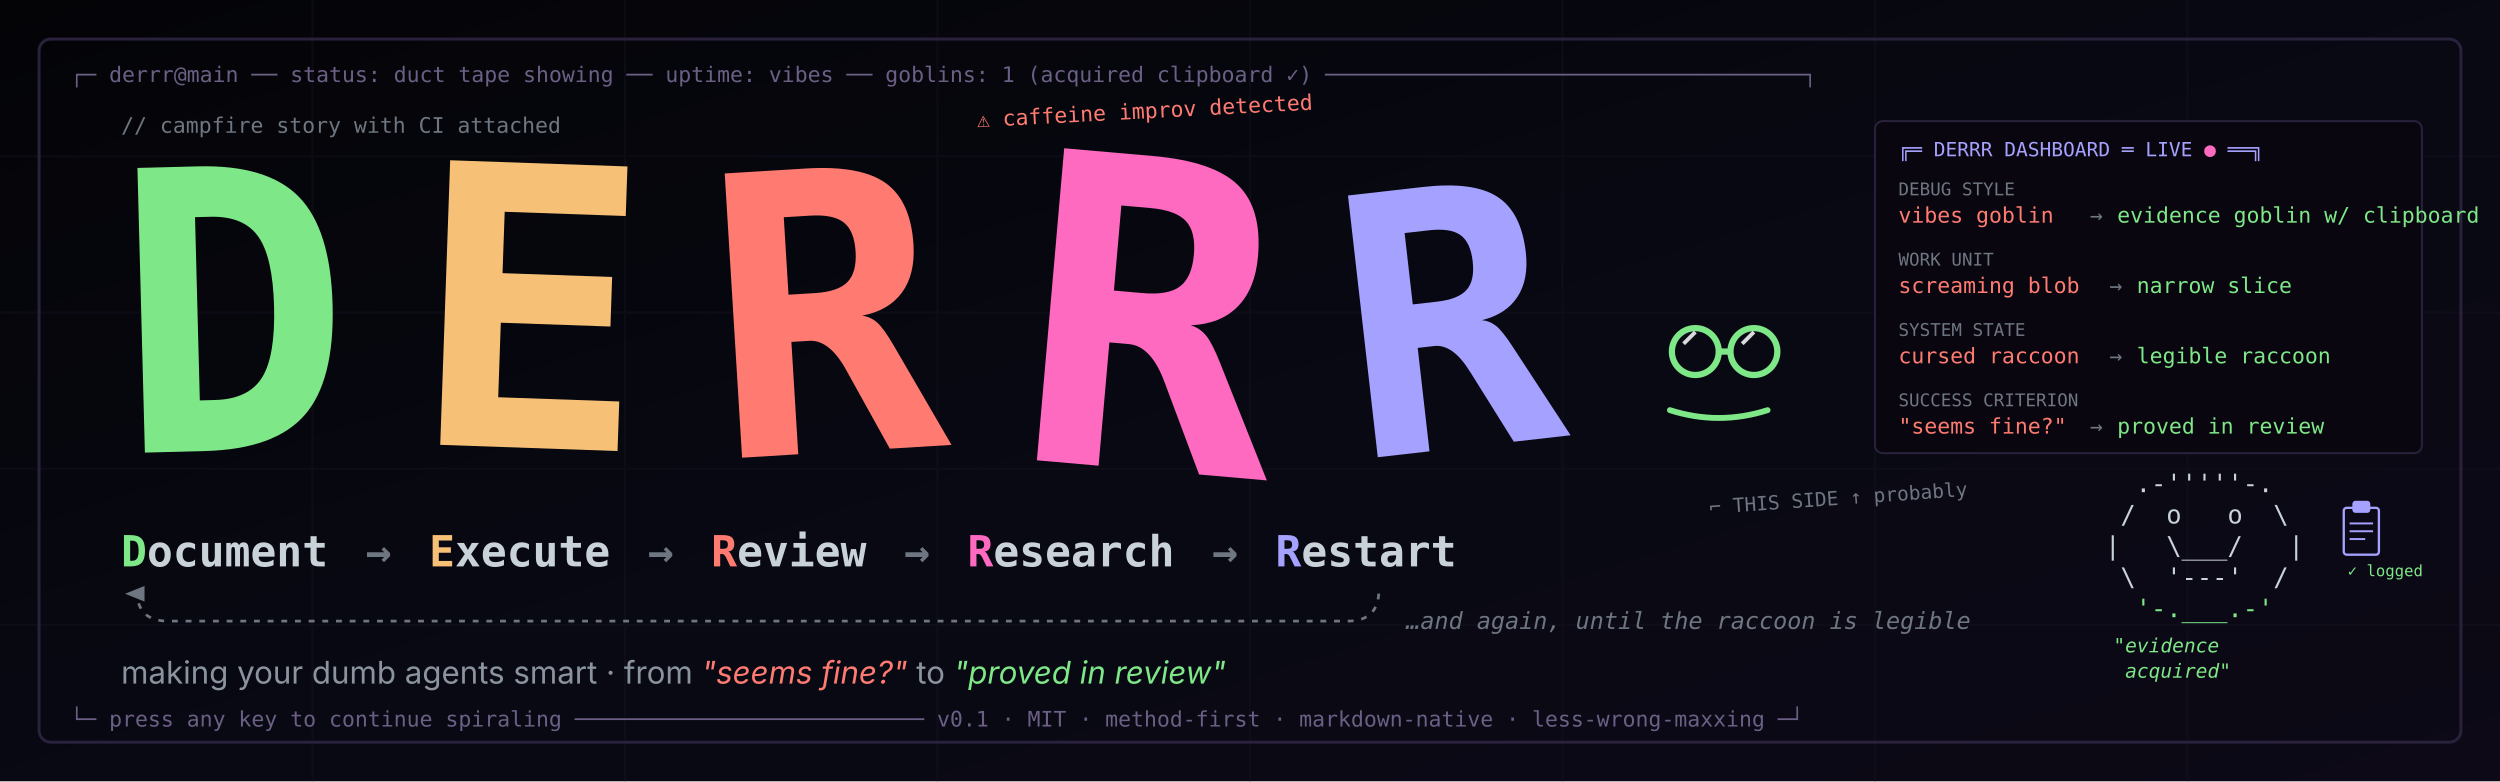
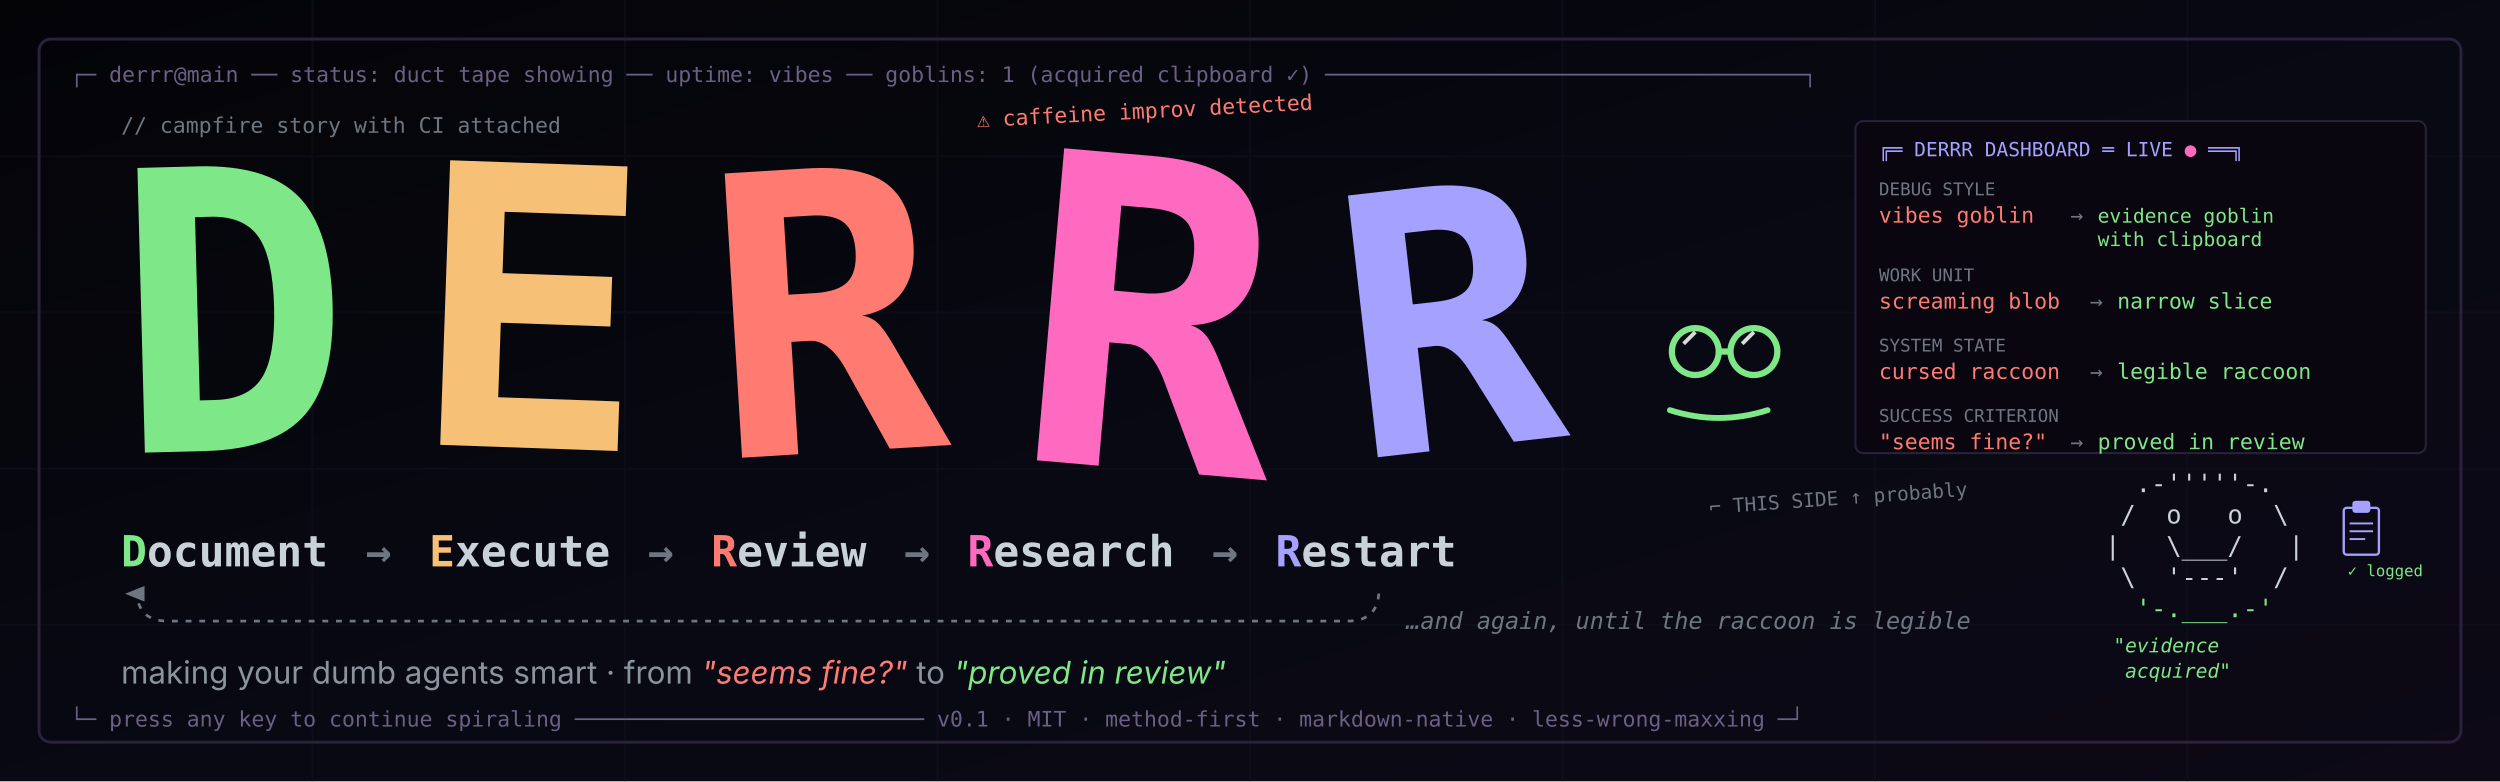
<svg xmlns="http://www.w3.org/2000/svg" viewBox="0 0 1280 400" role="img" aria-label="DERRR — Document · Execute · Review · Research · Restart. Making your dumb agents smart.">
  <defs>
    <linearGradient id="bg" x1="0" y1="0" x2="1" y2="1">
      <stop offset="0%" stop-color="#040407" />
      <stop offset="55%" stop-color="#080913" />
      <stop offset="100%" stop-color="#0d0916" />
    </linearGradient>
    <style>
      .mono { font-family: ui-monospace,"JetBrains Mono","Fira Code","SF Mono",Menlo,Consolas,monospace; }
      .sans { font-family: ui-sans-serif,system-ui,-apple-system,"Segoe UI",Inter,sans-serif; }
      @keyframes fl1 { 0%,96%{opacity:1} 97%{opacity:.2} 98%{opacity:.9} 100%{opacity:1} }
      @keyframes fl2 { 0%,90%{opacity:1} 91%{opacity:.15} 92%{opacity:1} 96%{opacity:.5} 100%{opacity:1} }
      @keyframes wob { 0%,100%{transform:translateY(0) rotate(0)} 50%{transform:translateY(-2px) rotate(1deg)} }
      .flicker1 { animation: fl1 2.4s steps(1) infinite; }
      .flicker2 { animation: fl2 3.3s steps(1) infinite; }
      .wobble   { animation: wob 4.2s ease-in-out infinite; transform-origin:center; transform-box:fill-box; }
    </style>
  </defs>
  <rect width="1280" height="400" fill="url(#bg)" />
  <g stroke="#161222" stroke-width="1" opacity="0.42">
    <path d="M0 80H1280M0 160H1280M0 240H1280M0 320H1280" />
    <path d="M160 0V400M320 0V400M480 0V400M640 0V400M800 0V400M960 0V400M1120 0V400" />
  </g>
  <rect x="20" y="20" width="1240" height="360" rx="6" fill="none" stroke="#2a223d" stroke-width="1.5" />
  <g class="mono" font-size="11" fill="#6b5f85">
    <text x="36" y="42">┌─ derrr@main ── status: duct tape showing ── uptime: vibes ── goblins: 1 (acquired clipboard ✓) ─────────────────────────────────────┐</text>
    <text x="36" y="372">└─ press any key to continue spiraling ─────────────────────────── v0.1 · MIT · method-first · markdown-native · less-wrong-maxxing ─┘</text>
  </g>
  <g class="mono" font-weight="900" font-size="200" letter-spacing="-6">
    <text x="60" y="230" fill="#7ee787" transform="rotate(-1.5 140 200)">D</text>
    <text x="210" y="230" fill="#f6c177" transform="rotate(2    290 200)">E</text>
    <text x="365" y="230" fill="#ff7b72" transform="rotate(-3.5 450 200)" class="wobble">R</text>
    <text x="520" y="242" fill="#ff6ac1" transform="rotate(5    605 200)" font-size="220">R</text>
    <text x="690" y="226" fill="#a5a1ff" transform="rotate(-6.5 775 200)" font-size="185" class="flicker1">R</text>
  </g>
  <g transform="translate(858 168)" stroke="#7ee787" stroke-width="3.2" fill="none">
    <circle cx="10" cy="12" r="12" />
    <circle cx="40" cy="12" r="12" />
    <path d="M22 12 L28 12" />
    <path d="M4 8 L10 2" stroke="#ffffff" stroke-width="2" opacity="0.85" />
    <path d="M34 8 L40 2" stroke="#ffffff" stroke-width="2" opacity="0.85" />
  </g>
  <path d="M855 210 Q880 218 905 210" stroke="#7ee787" stroke-width="3" fill="none" stroke-linecap="round" />
  <g class="mono" font-size="22" font-weight="700">
    <text x="62" y="290" fill="#c9d1d9">
      <tspan fill="#7ee787">D</tspan>ocument
      <tspan dx="6" fill="#6e7681">→</tspan>
      <tspan dx="6" fill="#f6c177">E</tspan>xecute
      <tspan dx="6" fill="#6e7681">→</tspan>
      <tspan dx="6" fill="#ff7b72">R</tspan>eview
      <tspan dx="6" fill="#6e7681">→</tspan>
      <tspan dx="6" fill="#ff6ac1">R</tspan>esearch
      <tspan dx="6" fill="#6e7681">→</tspan>
      <tspan dx="6" fill="#a5a1ff">R</tspan>estart
    </text>
  </g>
  <g stroke="#6e7681" fill="none" stroke-width="1.4">
    <path d="M70 302 Q70 318 86 318 L690 318 Q706 318 706 302" stroke-dasharray="3 4" />
    <polygon points="64,304 74,300 74,308" fill="#6e7681" stroke="none" />
  </g>
  <text x="720" y="322" class="mono" font-size="12" fill="#6e7681" font-style="italic">…and again, until the raccoon is legible</text>
  <g class="sans" font-size="16" fill="#8b949e">
    <text x="62" y="350">
      making your dumb agents smart · from
      <tspan fill="#ff7b72" font-style="italic">"seems fine?"</tspan>
      to
      <tspan fill="#7ee787" font-style="italic">"proved in review"</tspan>
    </text>
  </g>
-   <g transform="translate(960 62)" class="mono">
-     <rect x="0" y="0" width="280" height="170" rx="4" fill="#09060f" stroke="#2a223d" />
+   <g transform="translate(950 62)" class="mono">
+     <rect x="0" y="0" width="292" height="170" rx="4" fill="#09060f" stroke="#2a223d" />
    <text x="12" y="18" font-size="10" fill="#a5a1ff">╔═ DERRR DASHBOARD ═ LIVE <tspan fill="#ff6ac1" class="flicker2">●</tspan> ══╗</text>
    <text x="12" y="38" font-size="9" fill="#6e7681">DEBUG STYLE</text>
    <text x="12" y="52" font-size="11" fill="#ff7b72">vibes goblin</text>
    <text x="110" y="52" font-size="11" fill="#6e7681">→</text>
-     <text x="124" y="52" font-size="11" fill="#7ee787">evidence goblin w/ clipboard</text>
-     <text x="12" y="74" font-size="9" fill="#6e7681">WORK UNIT</text>
-     <text x="12" y="88" font-size="11" fill="#ff7b72">screaming blob</text>
-     <text x="120" y="88" font-size="11" fill="#6e7681">→</text>
-     <text x="134" y="88" font-size="11" fill="#7ee787">narrow slice</text>
-     <text x="12" y="110" font-size="9" fill="#6e7681">SYSTEM STATE</text>
-     <text x="12" y="124" font-size="11" fill="#ff7b72">cursed raccoon</text>
-     <text x="120" y="124" font-size="11" fill="#6e7681">→</text>
-     <text x="134" y="124" font-size="11" fill="#7ee787">legible raccoon</text>
-     <text x="12" y="146" font-size="9" fill="#6e7681">SUCCESS CRITERION</text>
-     <text x="12" y="160" font-size="11" fill="#ff7b72">"seems fine?"</text>
-     <text x="110" y="160" font-size="11" fill="#6e7681">→</text>
-     <text x="124" y="160" font-size="11" fill="#7ee787">proved in review</text>
+     <text x="124" y="52" font-size="10" fill="#7ee787">evidence goblin</text>
+     <text x="124" y="64" font-size="10" fill="#7ee787">with clipboard</text>
+     <text x="12" y="82" font-size="9" fill="#6e7681">WORK UNIT</text>
+     <text x="12" y="96" font-size="11" fill="#ff7b72">screaming blob</text>
+     <text x="120" y="96" font-size="11" fill="#6e7681">→</text>
+     <text x="134" y="96" font-size="11" fill="#7ee787">narrow slice</text>
+     <text x="12" y="118" font-size="9" fill="#6e7681">SYSTEM STATE</text>
+     <text x="12" y="132" font-size="11" fill="#ff7b72">cursed raccoon</text>
+     <text x="120" y="132" font-size="11" fill="#6e7681">→</text>
+     <text x="134" y="132" font-size="11" fill="#7ee787">legible raccoon</text>
+     <text x="12" y="154" font-size="9" fill="#6e7681">SUCCESS CRITERION</text>
+     <text x="12" y="168" font-size="11" fill="#ff7b72">"seems fine?"</text>
+     <text x="110" y="168" font-size="11" fill="#6e7681">→</text>
+     <text x="124" y="168" font-size="11" fill="#7ee787">proved in review</text>
  </g>
  <g transform="translate(1070 252)" class="mono" font-size="13" fill="#c9d1d9">
    <text x="0" y="0" xml:space="preserve">   .-'''''-.   </text>
    <text x="0" y="16" xml:space="preserve">  /  o   o  \  </text>
    <text x="0" y="32" xml:space="preserve"> |   \___/   | </text>
    <text x="0" y="48" xml:space="preserve">  \  '---'  /  </text>
    <text x="0" y="64" xml:space="preserve" fill="#7ee787">   '-.___.-'   </text>
    <text x="0" y="82" fill="#7ee787" font-size="10" font-style="italic" xml:space="preserve">  "evidence</text>
    <text x="0" y="95" fill="#7ee787" font-size="10" font-style="italic" xml:space="preserve">   acquired"</text>
    <g transform="translate(130 8)" stroke="#a5a1ff" fill="none" stroke-width="1.2">
      <rect x="0" y="0" width="18" height="24" rx="1.5" />
      <rect x="5" y="-3" width="8" height="5" rx="1" fill="#a5a1ff" />
      <path d="M3 8H15M3 12H15M3 16H11" stroke-width="1" />
      <text x="2" y="35" font-family="monospace" font-size="8" fill="#7ee787" stroke="none">✓ logged</text>
    </g>
  </g>
  <g class="mono" font-size="11">
    <text x="62" y="68" fill="#6e7681">// campfire story with CI attached</text>
    <text x="500" y="62" fill="#ff7b72" transform="rotate(-3 560 58)" class="flicker1">⚠ caffeine improv detected</text>
    <text x="875" y="260" fill="#6e7681" transform="rotate(-4 920 256)" font-size="10">⌐ THIS SIDE ↑ probably</text>
  </g>
</svg>
